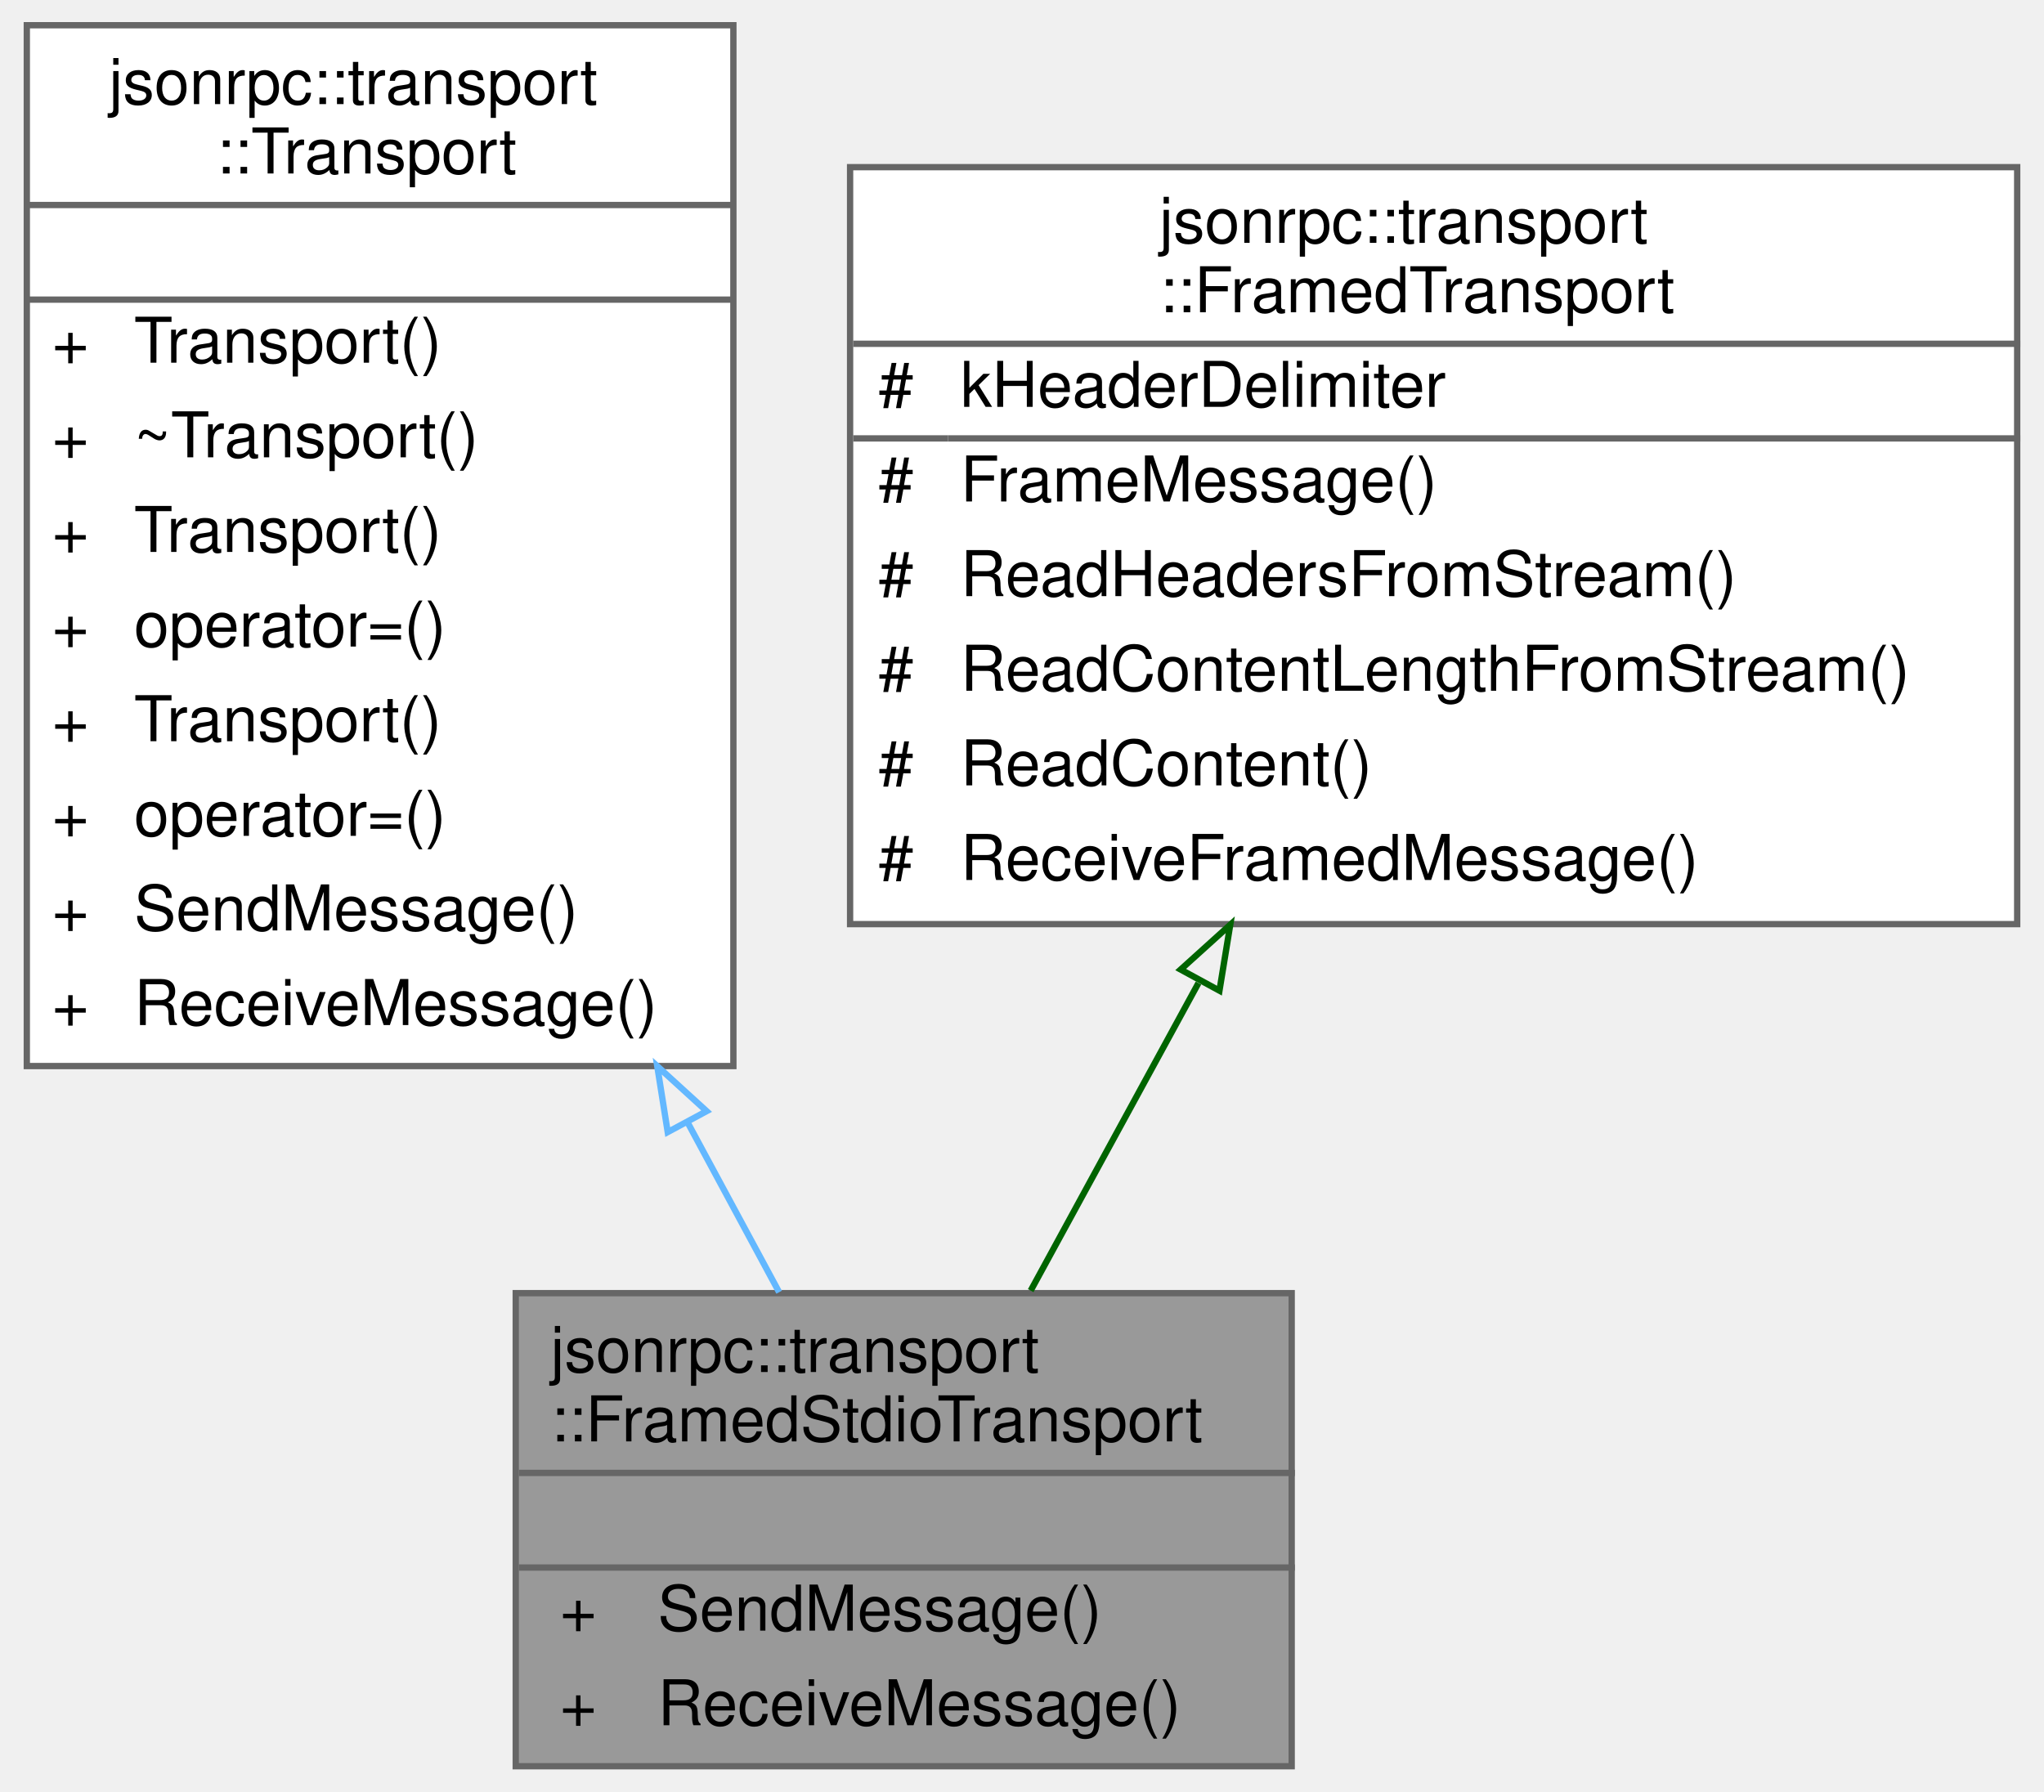
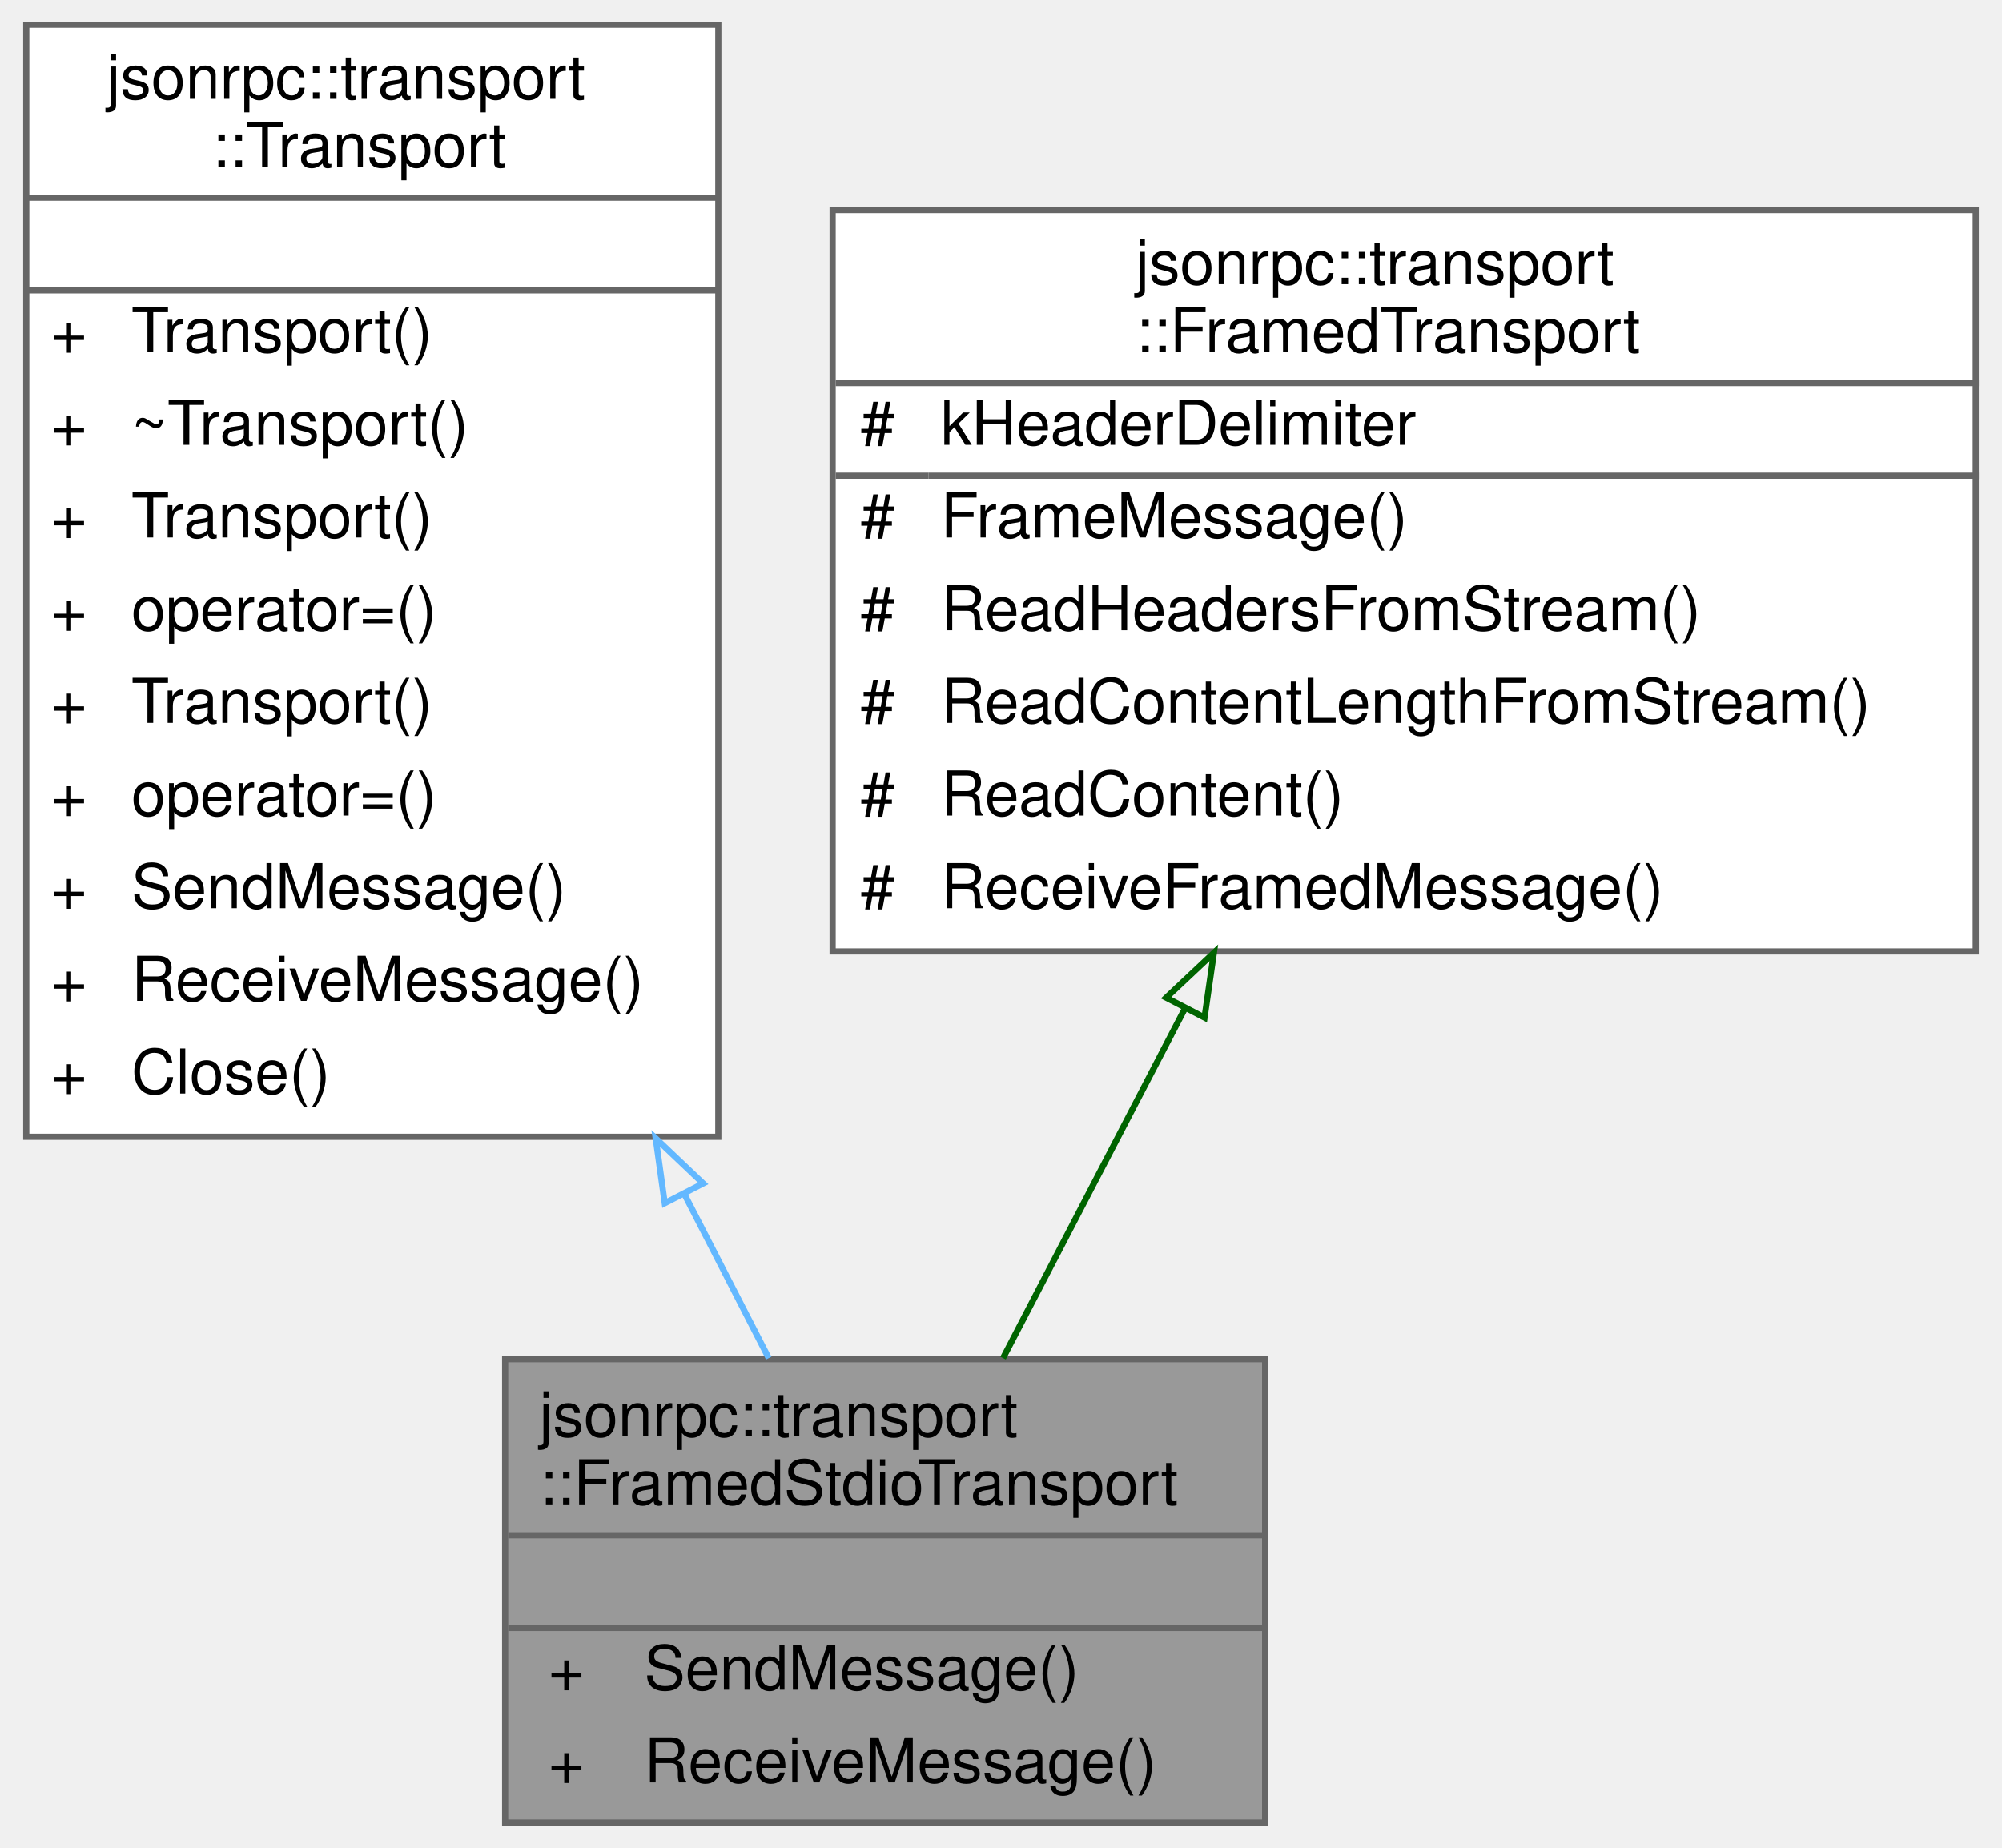
- <svg xmlns="http://www.w3.org/2000/svg" xmlns:xlink="http://www.w3.org/1999/xlink" width="324pt" height="284pt" viewBox="0.00 0.00 323.50 284.00">
-   <g id="graph0" class="graph" transform="scale(1 1) rotate(0) translate(4 280)">
+ <svg xmlns="http://www.w3.org/2000/svg" xmlns:xlink="http://www.w3.org/1999/xlink" width="324pt" height="299pt" viewBox="0.00 0.00 323.50 299.00">
+   <g id="graph0" class="graph" transform="scale(1 1) rotate(0) translate(4 295)">
    <g id="Node000001" class="node">
      <g id="a_Node000001">
        <a xlink:title="Transport layer using framed messaging over standard I/O for JSON-RPC communication.">
          <polygon fill="#999999" stroke="transparent" points="200.5,-75 77.5,-75 77.5,0 200.5,0 200.5,-75" />
          <text text-anchor="start" x="83" y="-62.5" font-family="Helvetica,sans-Serif" font-size="10.00">jsonrpc::transport</text>
          <text text-anchor="start" x="83" y="-51.5" font-family="Helvetica,sans-Serif" font-size="10.00">::FramedStdioTransport</text>
          <text text-anchor="start" x="137.5" y="-36.5" font-family="Helvetica,sans-Serif" font-size="10.00"> </text>
          <text text-anchor="start" x="84.5" y="-21.5" font-family="Helvetica,sans-Serif" font-size="10.00">+</text>
          <text text-anchor="start" x="100" y="-21.5" font-family="Helvetica,sans-Serif" font-size="10.00">SendMessage()</text>
          <text text-anchor="start" x="84.5" y="-6.5" font-family="Helvetica,sans-Serif" font-size="10.00">+</text>
          <text text-anchor="start" x="100" y="-6.5" font-family="Helvetica,sans-Serif" font-size="10.00">ReceiveMessage()</text>
          <polygon fill="#666666" stroke="#666666" points="78,-46.5 78,-46.5 201,-46.5 201,-46.5 78,-46.5" />
          <polygon fill="#666666" stroke="#666666" points="78,-31.5 78,-31.5 201,-31.5 201,-31.5 78,-31.5" />
          <polygon fill="none" stroke="#666666" points="77.5,0 77.5,-75 200.5,-75 200.5,0 77.5,0" />
        </a>
      </g>
    </g>
    <g id="Node000002" class="node">
      <g id="a_Node000002">
        <a xlink:href="classjsonrpc_1_1transport_1_1Transport.html" target="_top" xlink:title="Base class for JSON-RPC transport.">
-           <polygon fill="white" stroke="transparent" points="112,-276 0,-276 0,-111 112,-111 112,-276" />
-           <text text-anchor="start" x="13" y="-263.5" font-family="Helvetica,sans-Serif" font-size="10.00">jsonrpc::transport</text>
-           <text text-anchor="start" x="30" y="-252.5" font-family="Helvetica,sans-Serif" font-size="10.00">::Transport</text>
-           <text text-anchor="start" x="54" y="-237.5" font-family="Helvetica,sans-Serif" font-size="10.00"> </text>
-           <text text-anchor="start" x="4" y="-222.5" font-family="Helvetica,sans-Serif" font-size="10.00">+</text>
-           <text text-anchor="start" x="17" y="-222.5" font-family="Helvetica,sans-Serif" font-size="10.00">Transport()</text>
-           <text text-anchor="start" x="4" y="-207.5" font-family="Helvetica,sans-Serif" font-size="10.00">+</text>
-           <text text-anchor="start" x="17" y="-207.5" font-family="Helvetica,sans-Serif" font-size="10.00">~Transport()</text>
-           <text text-anchor="start" x="4" y="-192.5" font-family="Helvetica,sans-Serif" font-size="10.00">+</text>
-           <text text-anchor="start" x="17" y="-192.5" font-family="Helvetica,sans-Serif" font-size="10.00">Transport()</text>
-           <text text-anchor="start" x="4" y="-177.5" font-family="Helvetica,sans-Serif" font-size="10.00">+</text>
-           <text text-anchor="start" x="17" y="-177.5" font-family="Helvetica,sans-Serif" font-size="10.00">operator=()</text>
-           <text text-anchor="start" x="4" y="-162.5" font-family="Helvetica,sans-Serif" font-size="10.00">+</text>
-           <text text-anchor="start" x="17" y="-162.5" font-family="Helvetica,sans-Serif" font-size="10.00">Transport()</text>
-           <text text-anchor="start" x="4" y="-147.5" font-family="Helvetica,sans-Serif" font-size="10.00">+</text>
-           <text text-anchor="start" x="17" y="-147.5" font-family="Helvetica,sans-Serif" font-size="10.00">operator=()</text>
-           <text text-anchor="start" x="4" y="-132.5" font-family="Helvetica,sans-Serif" font-size="10.00">+</text>
-           <text text-anchor="start" x="17" y="-132.5" font-family="Helvetica,sans-Serif" font-size="10.00">SendMessage()</text>
-           <text text-anchor="start" x="4" y="-117.5" font-family="Helvetica,sans-Serif" font-size="10.00">+</text>
-           <text text-anchor="start" x="17" y="-117.5" font-family="Helvetica,sans-Serif" font-size="10.00">ReceiveMessage()</text>
-           <polygon fill="#666666" stroke="#666666" points="0,-247.5 0,-247.5 112,-247.5 112,-247.5 0,-247.5" />
-           <polygon fill="#666666" stroke="#666666" points="0,-232.5 0,-232.5 112,-232.5 112,-232.5 0,-232.5" />
-           <polygon fill="none" stroke="#666666" points="0,-111 0,-276 112,-276 112,-111 0,-111" />
+           <polygon fill="white" stroke="transparent" points="112,-291 0,-291 0,-111 112,-111 112,-291" />
+           <text text-anchor="start" x="13" y="-279" font-family="Helvetica,sans-Serif" font-size="10.00">jsonrpc::transport</text>
+           <text text-anchor="start" x="30" y="-268" font-family="Helvetica,sans-Serif" font-size="10.00">::Transport</text>
+           <text text-anchor="start" x="54" y="-253" font-family="Helvetica,sans-Serif" font-size="10.00"> </text>
+           <text text-anchor="start" x="4" y="-238" font-family="Helvetica,sans-Serif" font-size="10.00">+</text>
+           <text text-anchor="start" x="17" y="-238" font-family="Helvetica,sans-Serif" font-size="10.00">Transport()</text>
+           <text text-anchor="start" x="4" y="-223" font-family="Helvetica,sans-Serif" font-size="10.00">+</text>
+           <text text-anchor="start" x="17" y="-223" font-family="Helvetica,sans-Serif" font-size="10.00">~Transport()</text>
+           <text text-anchor="start" x="4" y="-208" font-family="Helvetica,sans-Serif" font-size="10.00">+</text>
+           <text text-anchor="start" x="17" y="-208" font-family="Helvetica,sans-Serif" font-size="10.00">Transport()</text>
+           <text text-anchor="start" x="4" y="-193" font-family="Helvetica,sans-Serif" font-size="10.00">+</text>
+           <text text-anchor="start" x="17" y="-193" font-family="Helvetica,sans-Serif" font-size="10.00">operator=()</text>
+           <text text-anchor="start" x="4" y="-178" font-family="Helvetica,sans-Serif" font-size="10.00">+</text>
+           <text text-anchor="start" x="17" y="-178" font-family="Helvetica,sans-Serif" font-size="10.00">Transport()</text>
+           <text text-anchor="start" x="4" y="-163" font-family="Helvetica,sans-Serif" font-size="10.00">+</text>
+           <text text-anchor="start" x="17" y="-163" font-family="Helvetica,sans-Serif" font-size="10.00">operator=()</text>
+           <text text-anchor="start" x="4" y="-148" font-family="Helvetica,sans-Serif" font-size="10.00">+</text>
+           <text text-anchor="start" x="17" y="-148" font-family="Helvetica,sans-Serif" font-size="10.00">SendMessage()</text>
+           <text text-anchor="start" x="4" y="-133" font-family="Helvetica,sans-Serif" font-size="10.00">+</text>
+           <text text-anchor="start" x="17" y="-133" font-family="Helvetica,sans-Serif" font-size="10.00">ReceiveMessage()</text>
+           <text text-anchor="start" x="4" y="-118" font-family="Helvetica,sans-Serif" font-size="10.00">+</text>
+           <text text-anchor="start" x="17" y="-118" font-family="Helvetica,sans-Serif" font-size="10.00">Close()</text>
+           <polygon fill="#666666" stroke="#666666" points="0,-263 0,-263 112,-263 112,-263 0,-263" />
+           <polygon fill="#666666" stroke="#666666" points="0,-248 0,-248 112,-248 112,-248 0,-248" />
+           <polygon fill="none" stroke="#666666" points="0,-111 0,-291 112,-291 112,-111 0,-111" />
        </a>
      </g>
    </g>
    <g id="edge1_Node000001_Node000002" class="edge">
      <g id="a_edge1_Node000001_Node000002">
        <a xlink:title=" ">
-           <path fill="none" stroke="#63b8ff" d="M104.82,-101.92C109.88,-92.52 114.8,-83.41 119.25,-75.15" />
-           <polygon fill="none" stroke="#63b8ff" points="101.59,-100.53 99.93,-110.99 107.76,-103.85 101.59,-100.53" />
+           <path fill="none" stroke="#63b8ff" d="M106.52,-101.7C111.33,-92.34 115.96,-83.32 120.16,-75.17" />
+           <polygon fill="none" stroke="#63b8ff" points="103.33,-100.25 101.87,-110.75 109.55,-103.45 103.33,-100.25" />
        </a>
      </g>
    </g>
    <g id="Node000003" class="node">
      <g id="a_Node000003">
        <a xlink:href="classjsonrpc_1_1transport_1_1FramedTransport.html" target="_top" xlink:title="Base class for framed transport mechanisms.">
-           <polygon fill="white" stroke="transparent" points="315.5,-253.5 130.5,-253.5 130.5,-133.5 315.5,-133.5 315.5,-253.5" />
-           <text text-anchor="start" x="179.5" y="-241.5" font-family="Helvetica,sans-Serif" font-size="10.00">jsonrpc::transport</text>
-           <text text-anchor="start" x="179.5" y="-230.5" font-family="Helvetica,sans-Serif" font-size="10.00">::FramedTransport</text>
-           <text text-anchor="start" x="135" y="-215.5" font-family="Helvetica,sans-Serif" font-size="10.00">#</text>
-           <text text-anchor="start" x="148" y="-215.5" font-family="Helvetica,sans-Serif" font-size="10.00">kHeaderDelimiter</text>
-           <text text-anchor="start" x="135" y="-200.5" font-family="Helvetica,sans-Serif" font-size="10.00">#</text>
-           <text text-anchor="start" x="148" y="-200.5" font-family="Helvetica,sans-Serif" font-size="10.00">FrameMessage()</text>
-           <text text-anchor="start" x="135" y="-185.5" font-family="Helvetica,sans-Serif" font-size="10.00">#</text>
-           <text text-anchor="start" x="148" y="-185.5" font-family="Helvetica,sans-Serif" font-size="10.00">ReadHeadersFromStream()</text>
-           <text text-anchor="start" x="135" y="-170.5" font-family="Helvetica,sans-Serif" font-size="10.00">#</text>
-           <text text-anchor="start" x="148" y="-170.5" font-family="Helvetica,sans-Serif" font-size="10.00">ReadContentLengthFromStream()</text>
-           <text text-anchor="start" x="135" y="-155.5" font-family="Helvetica,sans-Serif" font-size="10.00">#</text>
-           <text text-anchor="start" x="148" y="-155.5" font-family="Helvetica,sans-Serif" font-size="10.00">ReadContent()</text>
-           <text text-anchor="start" x="135" y="-140.5" font-family="Helvetica,sans-Serif" font-size="10.00">#</text>
-           <text text-anchor="start" x="148" y="-140.5" font-family="Helvetica,sans-Serif" font-size="10.00">ReceiveFramedMessage()</text>
-           <polygon fill="#666666" stroke="#666666" points="131,-225.5 131,-225.5 316,-225.5 316,-225.5 131,-225.5" />
-           <polygon fill="#666666" stroke="#666666" points="131,-210.5 131,-210.5 146,-210.5 146,-210.5 131,-210.5" />
-           <polygon fill="#666666" stroke="#666666" points="146,-210.5 146,-210.5 316,-210.5 316,-210.5 146,-210.5" />
-           <polygon fill="none" stroke="#666666" points="130.5,-133.5 130.5,-253.5 315.5,-253.5 315.5,-133.5 130.5,-133.5" />
+           <polygon fill="white" stroke="transparent" points="315.5,-261 130.5,-261 130.5,-141 315.5,-141 315.5,-261" />
+           <text text-anchor="start" x="179.5" y="-249" font-family="Helvetica,sans-Serif" font-size="10.00">jsonrpc::transport</text>
+           <text text-anchor="start" x="179.5" y="-238" font-family="Helvetica,sans-Serif" font-size="10.00">::FramedTransport</text>
+           <text text-anchor="start" x="135" y="-223" font-family="Helvetica,sans-Serif" font-size="10.00">#</text>
+           <text text-anchor="start" x="148" y="-223" font-family="Helvetica,sans-Serif" font-size="10.00">kHeaderDelimiter</text>
+           <text text-anchor="start" x="135" y="-208" font-family="Helvetica,sans-Serif" font-size="10.00">#</text>
+           <text text-anchor="start" x="148" y="-208" font-family="Helvetica,sans-Serif" font-size="10.00">FrameMessage()</text>
+           <text text-anchor="start" x="135" y="-193" font-family="Helvetica,sans-Serif" font-size="10.00">#</text>
+           <text text-anchor="start" x="148" y="-193" font-family="Helvetica,sans-Serif" font-size="10.00">ReadHeadersFromStream()</text>
+           <text text-anchor="start" x="135" y="-178" font-family="Helvetica,sans-Serif" font-size="10.00">#</text>
+           <text text-anchor="start" x="148" y="-178" font-family="Helvetica,sans-Serif" font-size="10.00">ReadContentLengthFromStream()</text>
+           <text text-anchor="start" x="135" y="-163" font-family="Helvetica,sans-Serif" font-size="10.00">#</text>
+           <text text-anchor="start" x="148" y="-163" font-family="Helvetica,sans-Serif" font-size="10.00">ReadContent()</text>
+           <text text-anchor="start" x="135" y="-148" font-family="Helvetica,sans-Serif" font-size="10.00">#</text>
+           <text text-anchor="start" x="148" y="-148" font-family="Helvetica,sans-Serif" font-size="10.00">ReceiveFramedMessage()</text>
+           <polygon fill="#666666" stroke="#666666" points="131,-233 131,-233 316,-233 316,-233 131,-233" />
+           <polygon fill="#666666" stroke="#666666" points="131,-218 131,-218 146,-218 146,-218 131,-218" />
+           <polygon fill="#666666" stroke="#666666" points="146,-218 146,-218 316,-218 316,-218 146,-218" />
+           <polygon fill="none" stroke="#666666" points="130.5,-141 130.5,-261 315.5,-261 315.5,-141 130.5,-141" />
        </a>
      </g>
    </g>
    <g id="edge2_Node000001_Node000003" class="edge">
      <g id="a_edge2_Node000001_Node000003">
        <a xlink:title=" ">
-           <path fill="none" stroke="darkgreen" d="M185.72,-124.16C176.57,-107.38 167.12,-90.05 159.13,-75.4" />
-           <polygon fill="none" stroke="darkgreen" points="182.9,-126.3 190.76,-133.4 189.05,-122.95 182.9,-126.3" />
+           <path fill="none" stroke="darkgreen" d="M187.46,-131.66C177.37,-112.27 166.78,-91.91 158.08,-75.18" />
+           <polygon fill="none" stroke="darkgreen" points="184.48,-133.52 192.2,-140.78 190.69,-130.29 184.48,-133.52" />
        </a>
      </g>
    </g>
  </g>
</svg>
